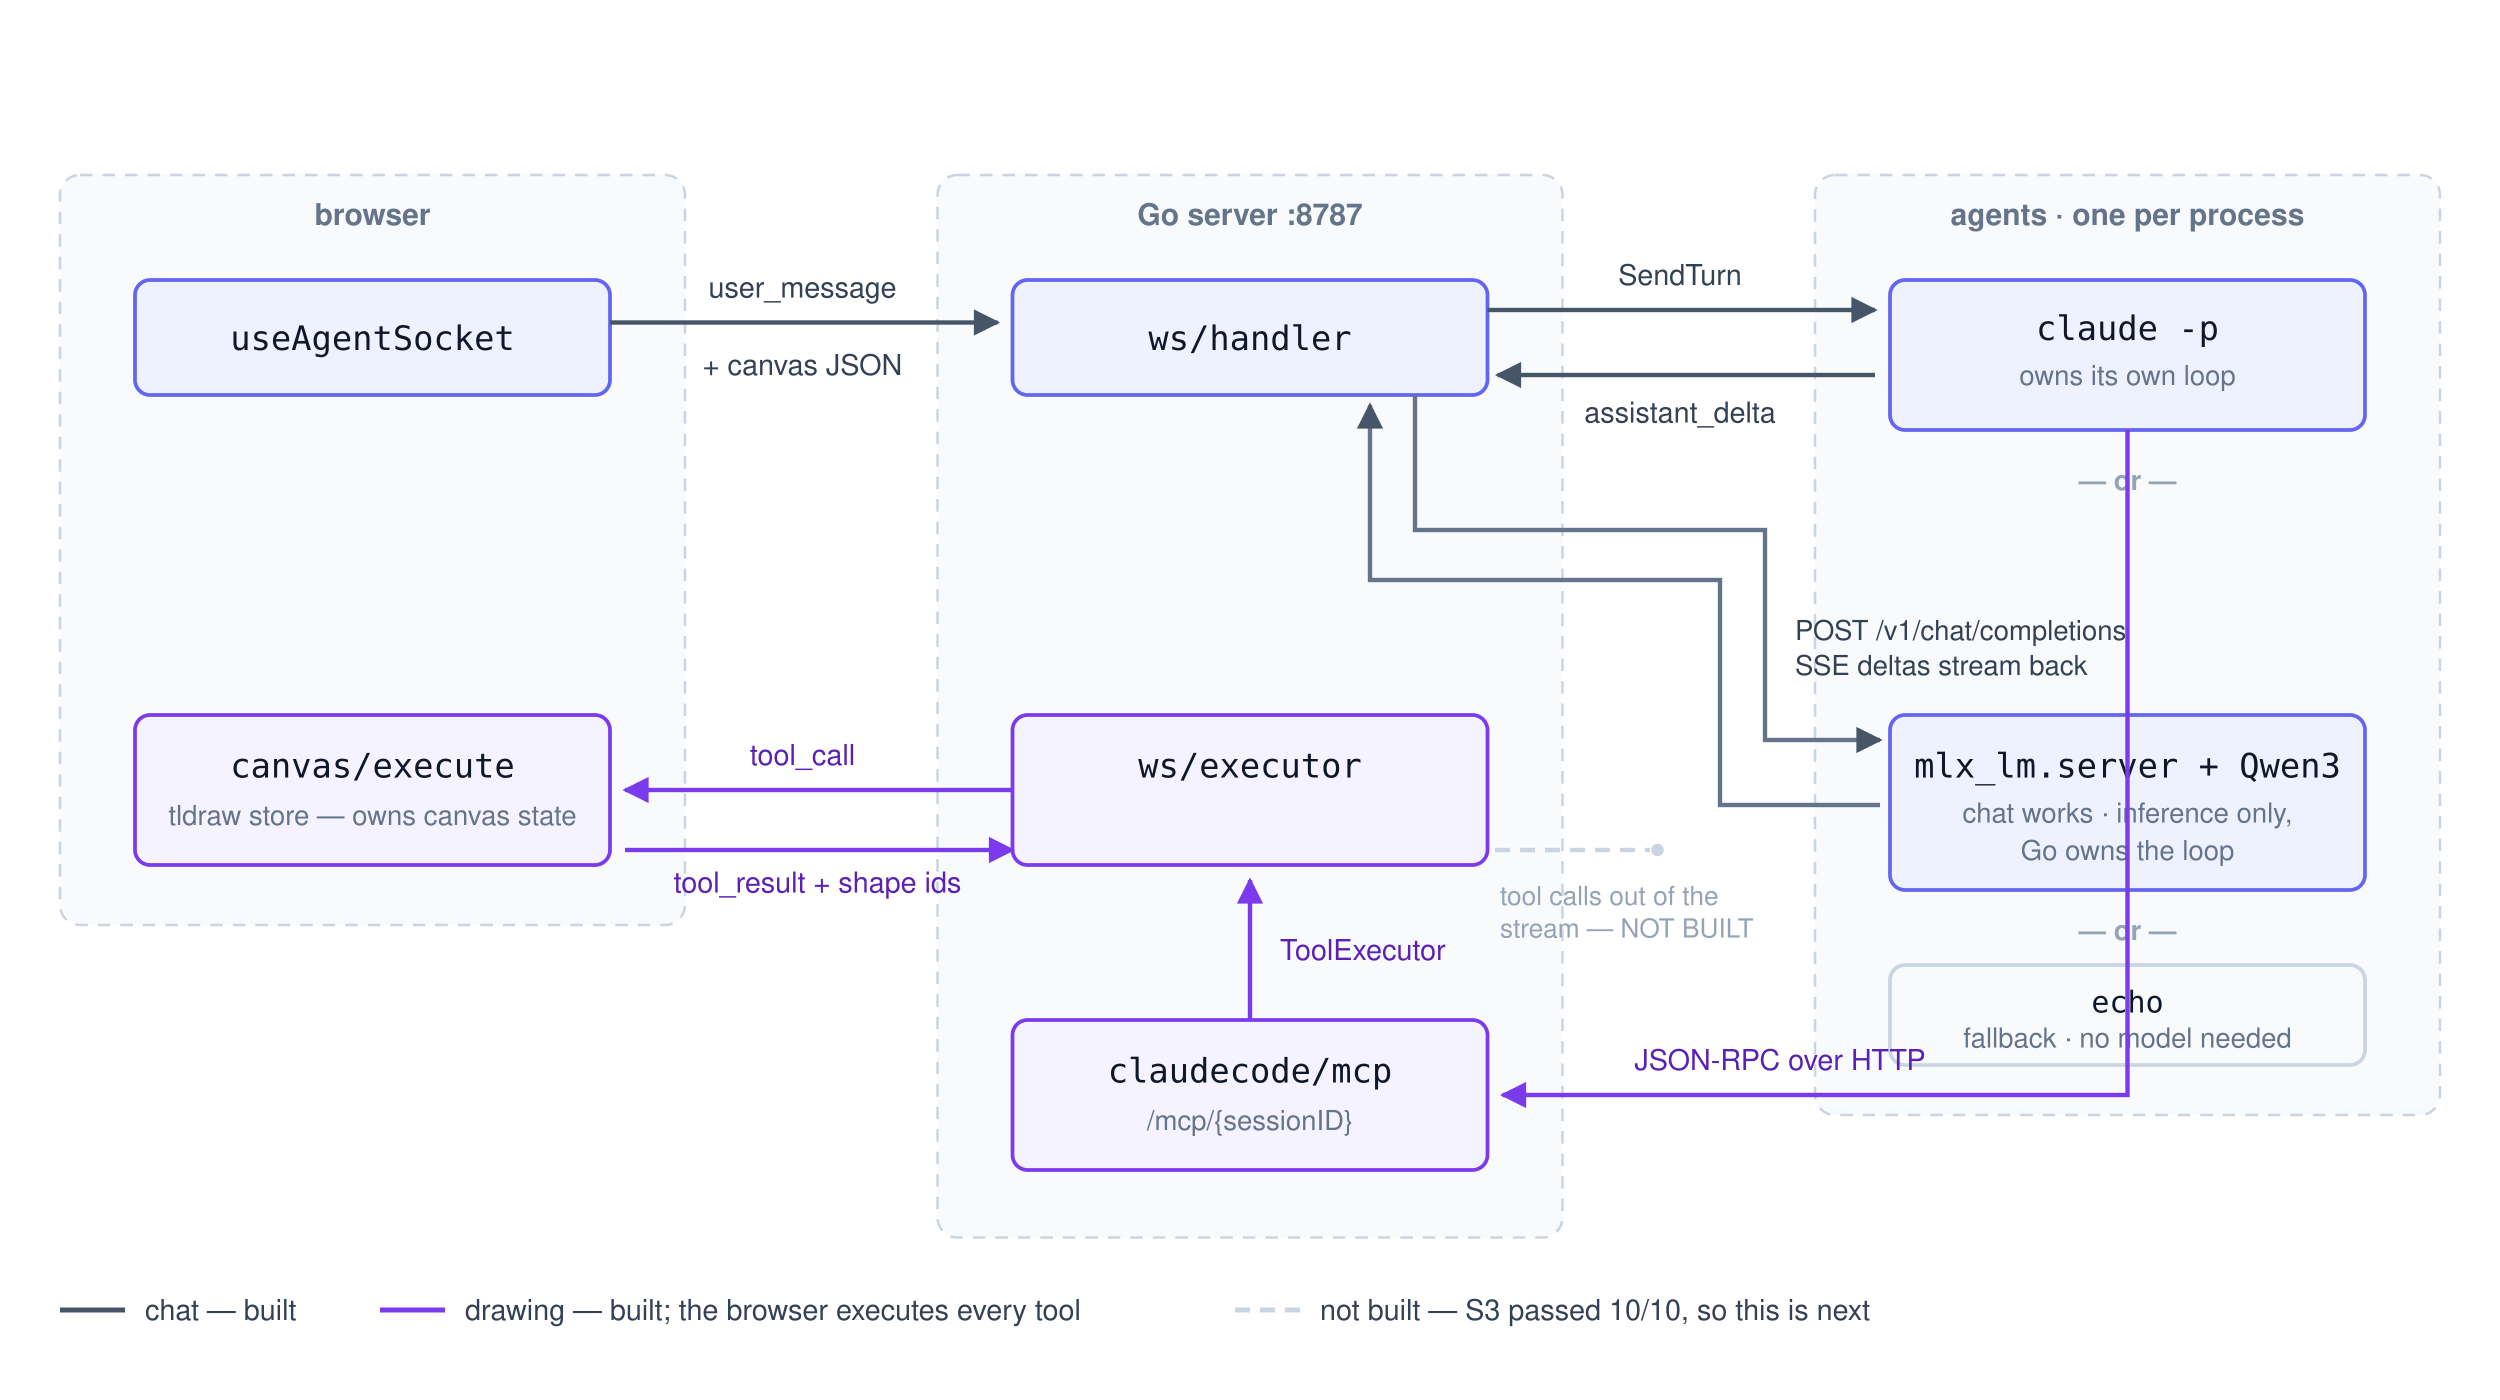
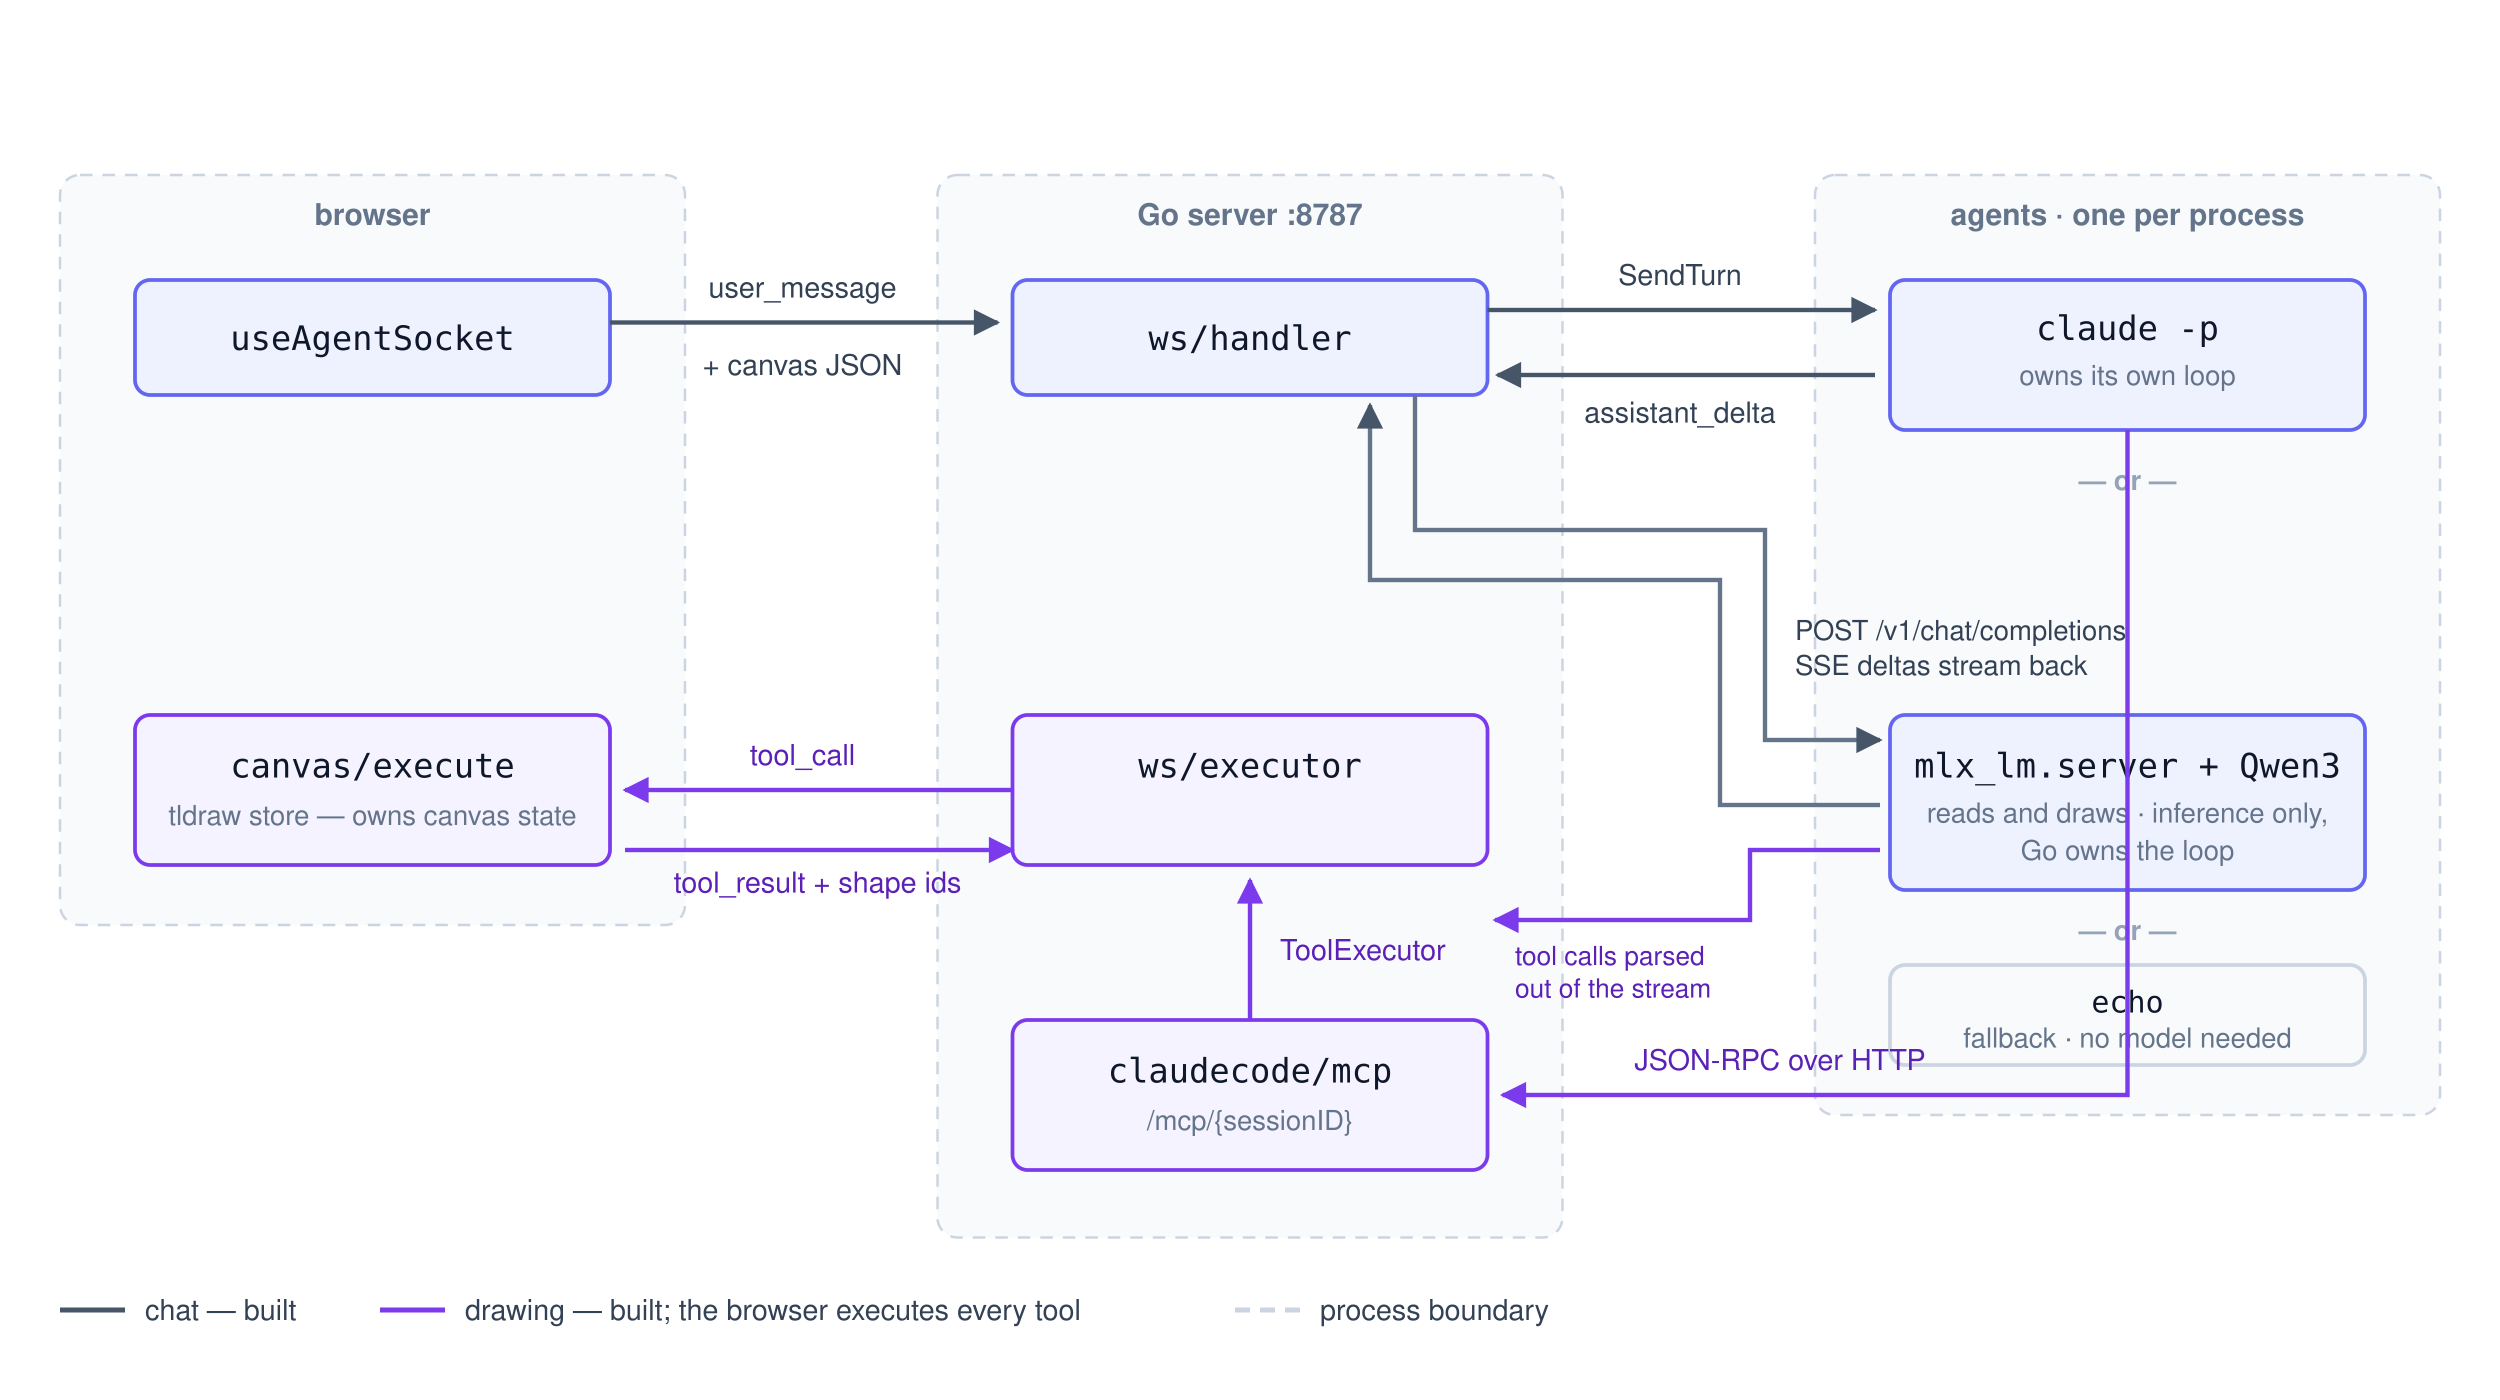
<svg xmlns="http://www.w3.org/2000/svg" width="1000" height="560" viewBox="0 0 1000 560" font-family="-apple-system, BlinkMacSystemFont, 'Segoe UI', Helvetica, Arial, sans-serif">
  <rect x="0" y="0" width="1000" height="560" fill="#ffffff" />
  <defs>
    <marker id="a-grey" viewBox="0 0 10 10" refX="9" refY="5" markerWidth="6" markerHeight="6" orient="auto-start-reverse">
      <path d="M0,0 L10,5 L0,10 z" fill="#475569" />
    </marker>
    <marker id="a-violet" viewBox="0 0 10 10" refX="9" refY="5" markerWidth="6" markerHeight="6" orient="auto-start-reverse">
      <path d="M0,0 L10,5 L0,10 z" fill="#7c3aed" />
    </marker>
    <marker id="a-dash" viewBox="0 0 10 10" refX="9" refY="5" markerWidth="6" markerHeight="6" orient="auto-start-reverse">
      <path d="M0,0 L10,5 L0,10 z" fill="#94a3b8" />
    </marker>
  </defs>
  <g stroke="#cbd5e1" stroke-dasharray="5 4" fill="#f8fafc">
    <rect x="24" y="70" width="250" height="300" rx="8" />
    <rect x="375" y="70" width="250" height="425" rx="8" />
    <rect x="726" y="70" width="250" height="376" rx="8" />
  </g>
  <g font-size="12" font-weight="600" fill="#64748b" text-anchor="middle">
    <text x="149" y="90">browser</text>
    <text x="500" y="90">Go server :8787</text>
    <text x="851" y="90">agents · one per process</text>
  </g>
  <g stroke-width="1.5">
    <rect x="54" y="112" width="190" height="46" rx="6" fill="#eef2ff" stroke="#6366f1" />
    <rect x="54" y="286" width="190" height="60" rx="6" fill="#f5f3ff" stroke="#7c3aed" />
    <rect x="405" y="112" width="190" height="46" rx="6" fill="#eef2ff" stroke="#6366f1" />
    <rect x="405" y="286" width="190" height="60" rx="6" fill="#f5f3ff" stroke="#7c3aed" />
    <rect x="405" y="408" width="190" height="60" rx="6" fill="#f5f3ff" stroke="#7c3aed" />
    <rect x="756" y="112" width="190" height="60" rx="6" fill="#eef2ff" stroke="#6366f1" />
    <rect x="756" y="286" width="190" height="70" rx="6" fill="#eef2ff" stroke="#6366f1" />
    <rect x="756" y="386" width="190" height="40" rx="6" fill="#f8fafc" stroke="#cbd5e1" />
  </g>
  <g font-size="11" font-weight="600" fill="#94a3b8" text-anchor="middle">
    <text x="851" y="196">— or —</text>
    <text x="851" y="376">— or —</text>
  </g>
  <g font-size="13.5" fill="#0f172a" text-anchor="middle" font-family="ui-monospace, SFMono-Regular, Menlo, monospace">
    <text x="149" y="140">useAgentSocket</text>
    <text x="149" y="311">canvas/execute</text>
    <text x="500" y="140">ws/handler</text>
    <text x="500" y="311">ws/executor</text>
    <text x="500" y="433">claudecode/mcp</text>
    <text x="851" y="136">claude -p</text>
    <text x="851" y="311">mlx_lm.server + Qwen3</text>
    <text x="851" y="405" font-size="12">echo</text>
  </g>
  <g font-size="11" fill="#64748b" text-anchor="middle">
    <text x="149" y="330">tldraw store — owns canvas state</text>
    <text x="500" y="452">/mcp/{sessionID}</text>
    <text x="851" y="154">owns its own loop</text>
-     <text x="851" y="329">chat works · inference only,</text>
+     <text x="851" y="329">reads and draws · inference only,</text>
    <text x="851" y="344">Go owns the loop</text>
    <text x="851" y="419">fallback · no model needed</text>
  </g>
  <g stroke="#475569" stroke-width="1.75" fill="none" marker-end="url(#a-grey)">
    <path d="M244,129 L399,129" />
    <path d="M595,124 L750,124" />
    <path d="M750,150 L599,150" />
  </g>
  <g font-size="11.5" fill="#334155" text-anchor="middle">
    <text x="321" y="119">user_message</text>
    <text x="321" y="150">+ canvas JSON</text>
    <text x="672" y="114">SendTurn</text>
    <text x="672" y="169">assistant_delta</text>
  </g>
  <g stroke="#7c3aed" stroke-width="1.75" fill="none" marker-end="url(#a-violet)">
    <path d="M851,172 L851,438 L601,438" />
    <path d="M500,408 L500,352" />
    <path d="M405,316 L250,316" />
  </g>
  <g font-size="11.5" fill="#5b21b6">
    <text x="712" y="428" text-anchor="middle">JSON-RPC over HTTP</text>
    <text x="512" y="384">ToolExecutor</text>
    <text x="321" y="306" text-anchor="middle">tool_call</text>
  </g>
  <g stroke="#7c3aed" stroke-width="1.75" fill="none" marker-end="url(#a-violet)">
    <path d="M250,340 L405,340" />
  </g>
  <g font-size="11.5" fill="#5b21b6" text-anchor="middle">
    <text x="327" y="357">tool_result + shape ids</text>
  </g>
  <g stroke="#64748b" stroke-width="1.75" fill="none" marker-end="url(#a-grey)">
    <path d="M566,158 L566,212 L706,212 L706,296 L752,296" />
    <path d="M752,322 L688,322 L688,232 L548,232 L548,162" />
  </g>
  <g font-size="11" fill="#334155">
    <text x="718" y="256">POST /v1/chat/completions</text>
    <text x="718" y="270">SSE deltas stream back</text>
  </g>
-   <g stroke="#cbd5e1" stroke-width="1.75" fill="none" stroke-dasharray="6 4">
-     <path d="M598,340 L660,340" />
+   <g stroke="#7c3aed" stroke-width="1.75" fill="none" marker-end="url(#a-violet)">
+     <path d="M752,340 L700,340 L700,368 L598,368" />
  </g>
-   <circle cx="663" cy="340" r="2.5" fill="#cbd5e1" />
-   <g font-size="10.5" fill="#94a3b8">
-     <text x="600" y="362">tool calls out of the</text>
-     <text x="600" y="375">stream — NOT BUILT</text>
+   <g font-size="10.5" fill="#5b21b6">
+     <text x="606" y="386">tool calls parsed</text>
+     <text x="606" y="399">out of the stream</text>
  </g>
  <g transform="translate(24,524)" font-size="11.5">
    <line x1="0" y1="0" x2="26" y2="0" stroke="#475569" stroke-width="2" />
    <text x="34" y="4" fill="#334155">chat — built</text>
    <line x1="128" y1="0" x2="154" y2="0" stroke="#7c3aed" stroke-width="2" />
    <text x="162" y="4" fill="#334155">drawing — built; the browser executes every tool</text>
    <line x1="470" y1="0" x2="496" y2="0" stroke="#cbd5e1" stroke-width="2" stroke-dasharray="6 4" />
-     <text x="504" y="4" fill="#334155">not built — S3 passed 10/10, so this is next</text>
+     <text x="504" y="4" fill="#334155">process boundary</text>
  </g>
</svg>
